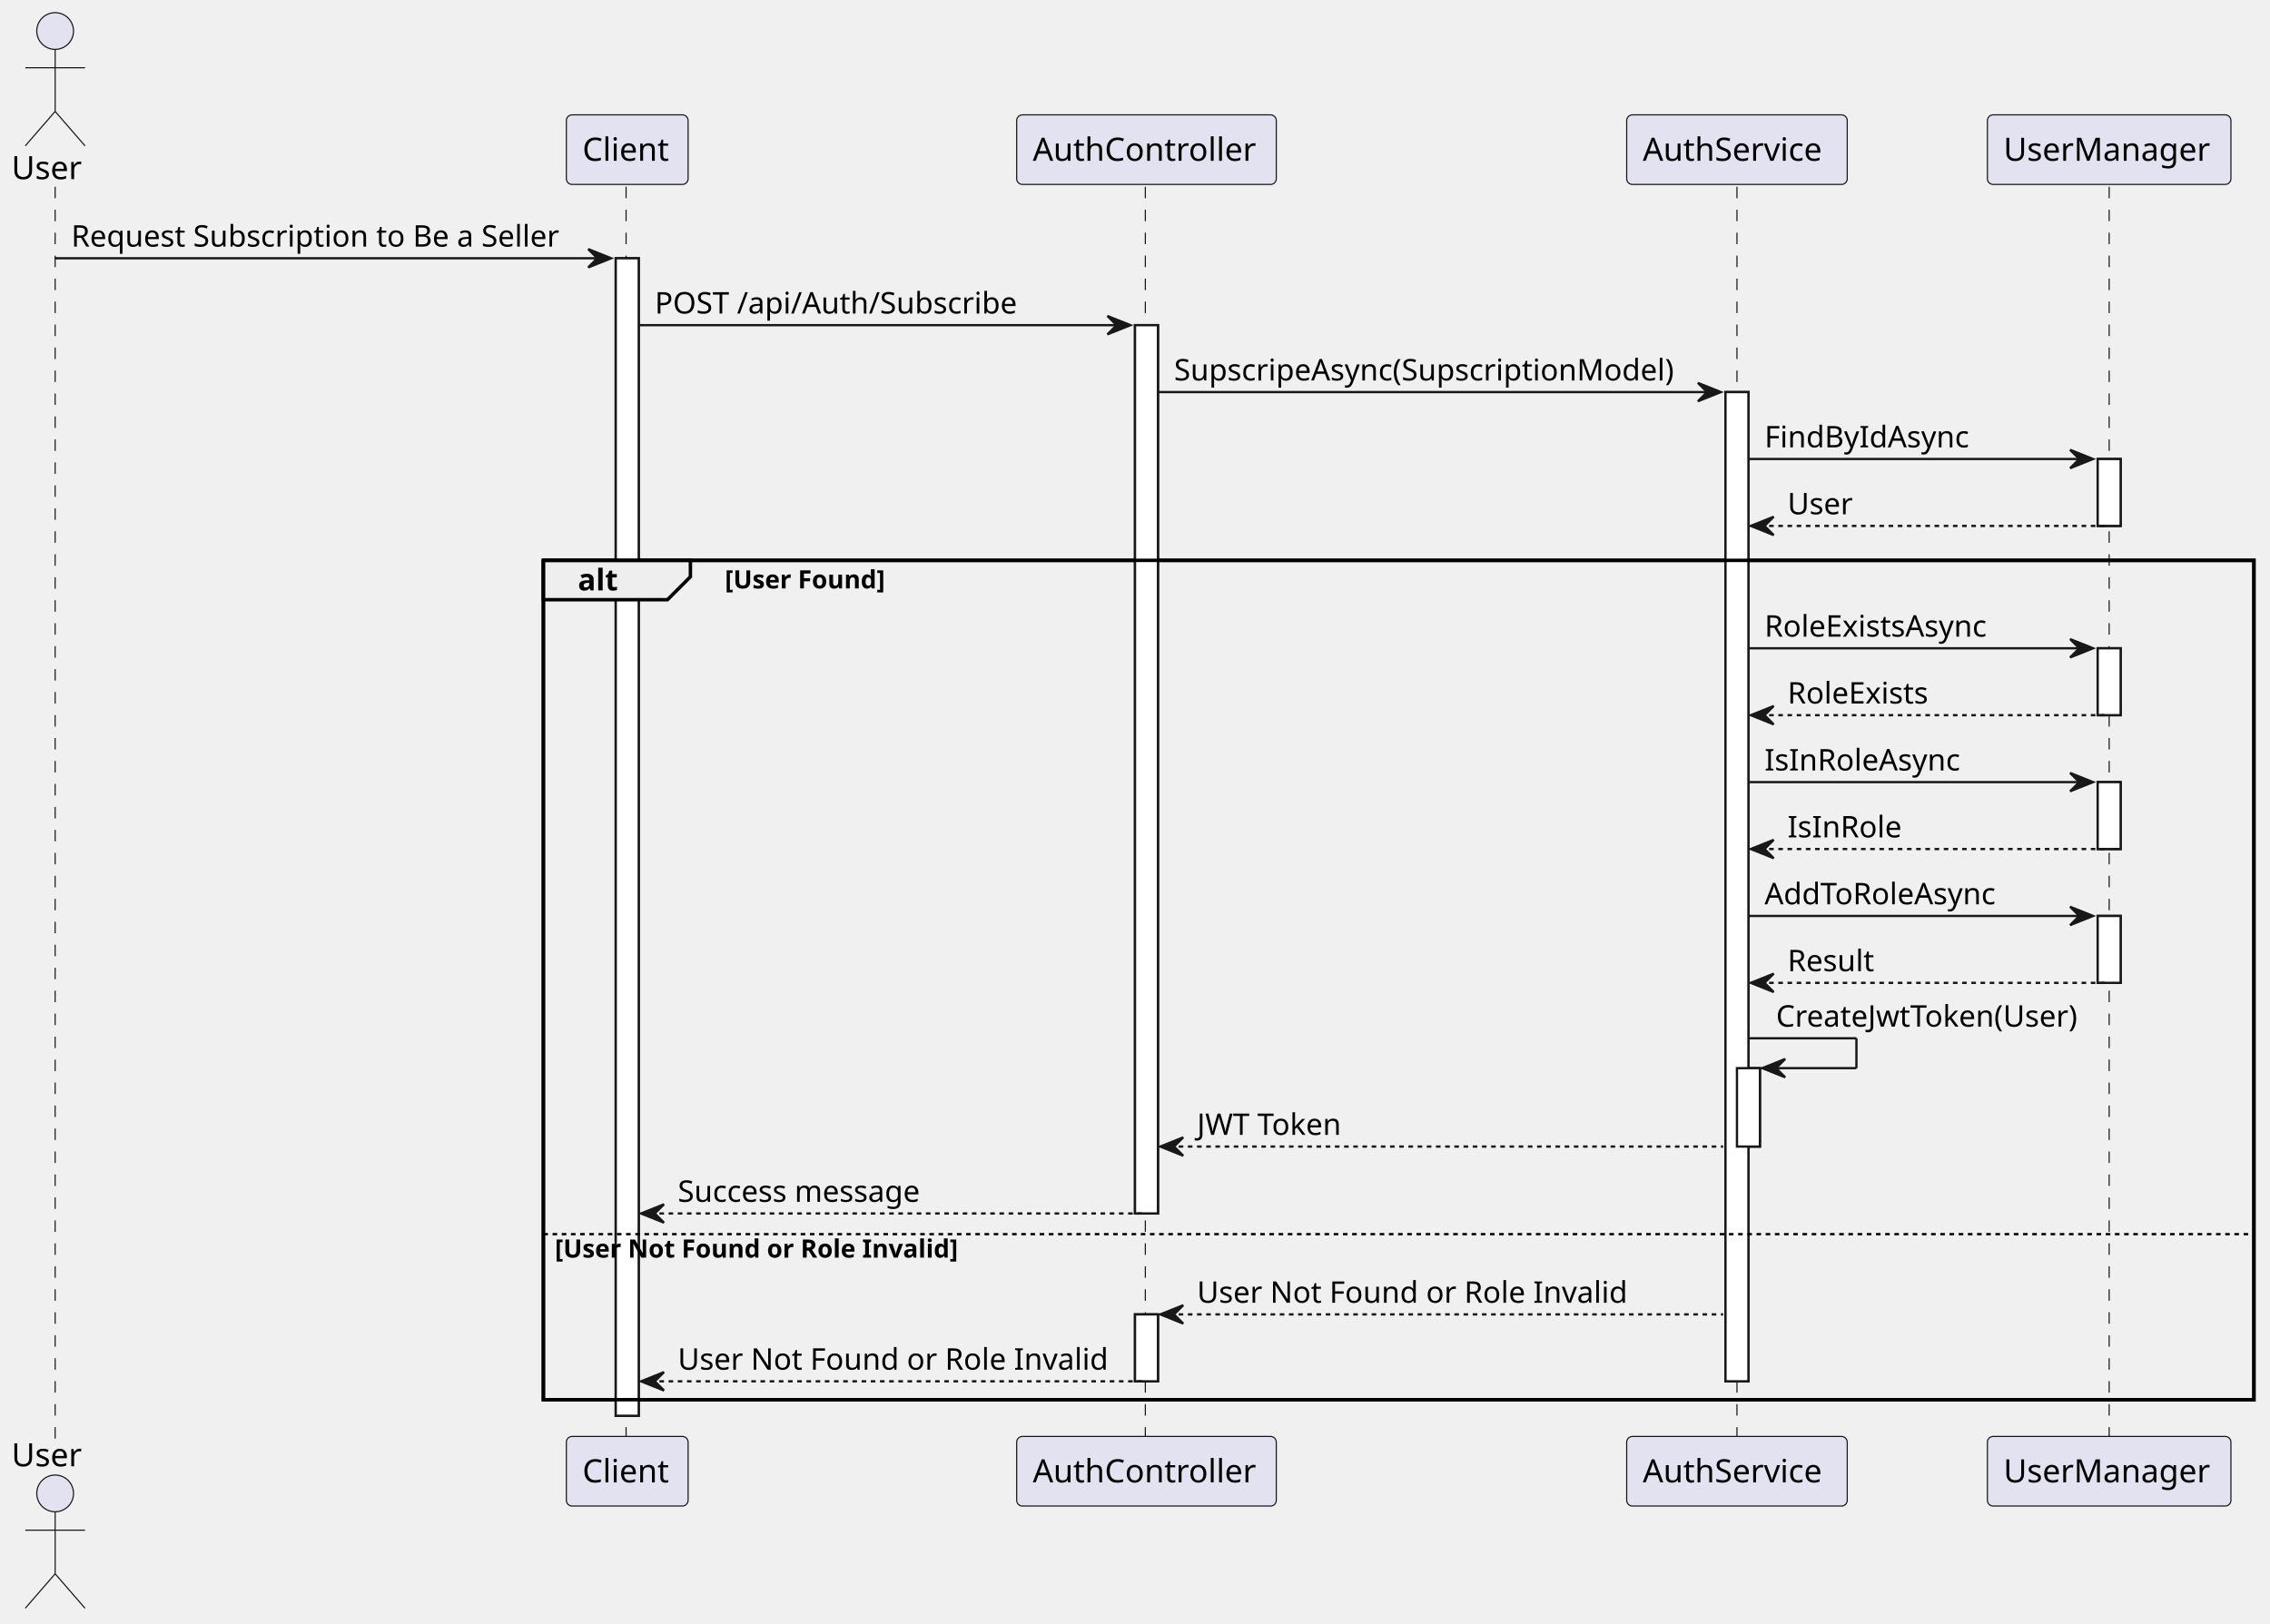
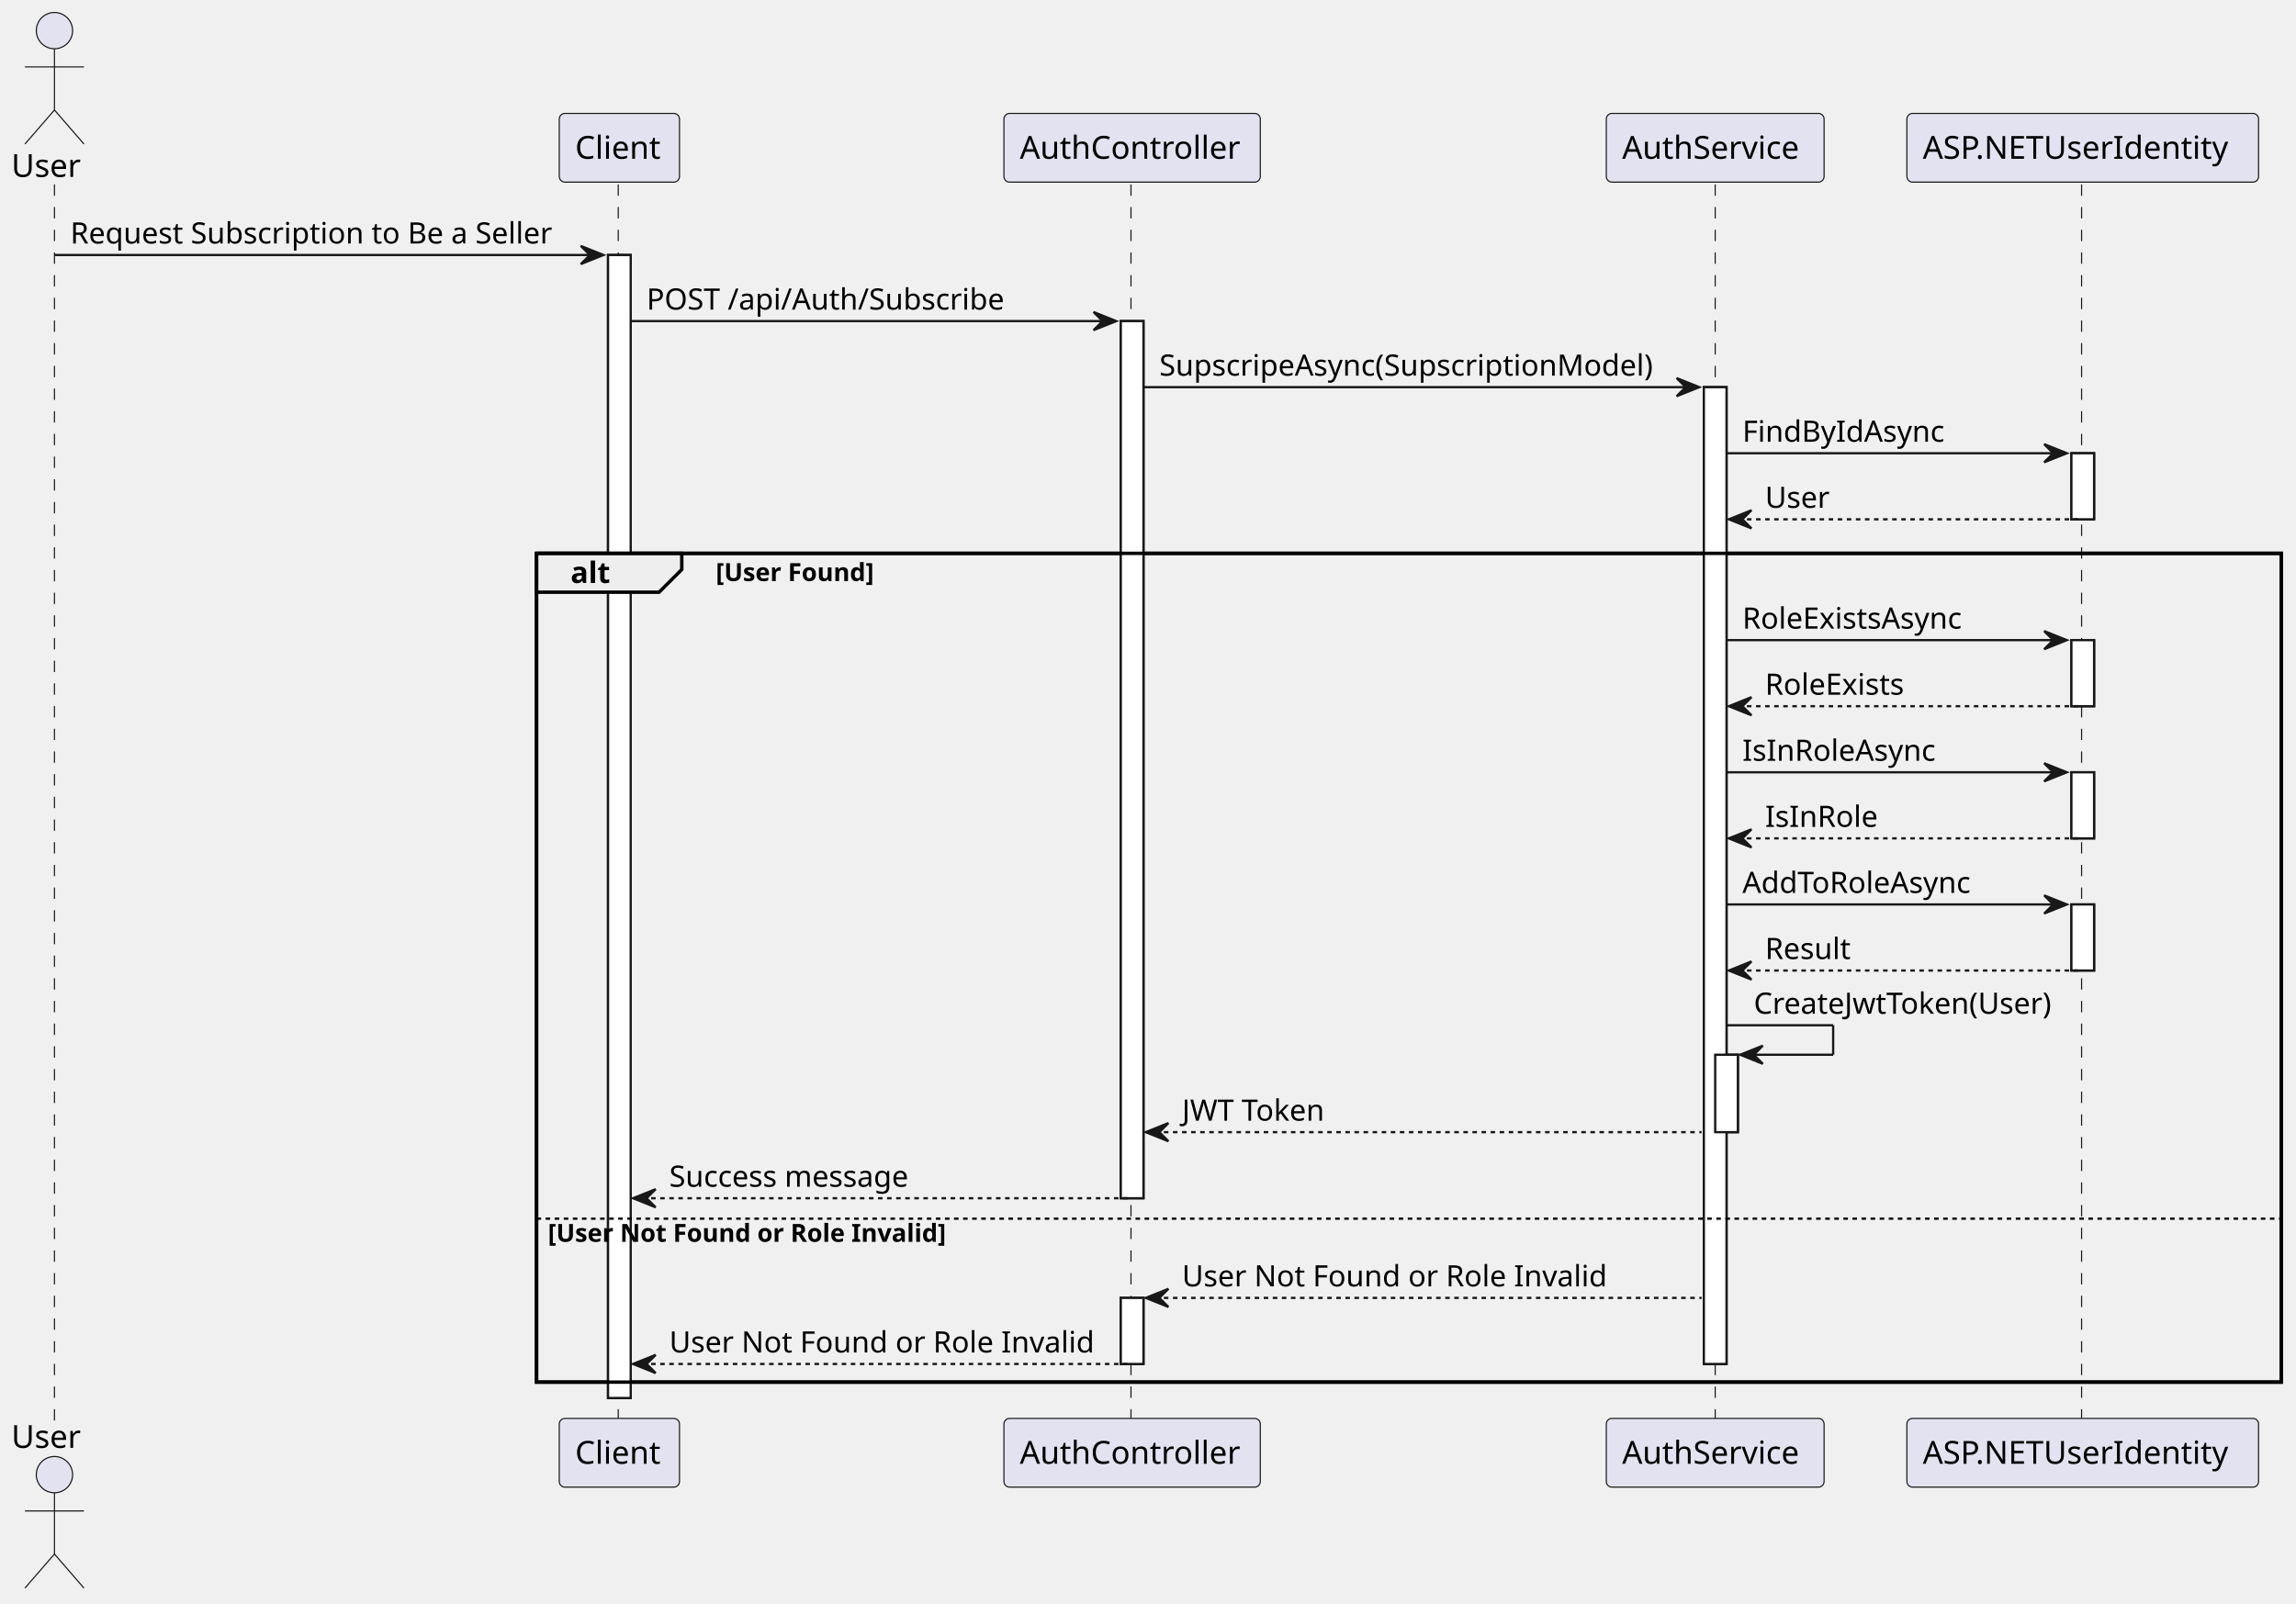
- <svg xmlns="http://www.w3.org/2000/svg" contentstyletype="text/css" height="707px" preserveAspectRatio="none" style="width:988px;height:707px;background:#FFFFFF;" version="1.1" viewBox="0 0 988 707" width="988px" zoomAndPan="magnify">
+ <svg xmlns="http://www.w3.org/2000/svg" contentstyletype="text/css" height="707px" preserveAspectRatio="none" style="width:1012px;height:707px;background:#FFFFFF;" version="1.1" viewBox="0 0 1012 707" width="1012px" zoomAndPan="magnify">
  <defs />
  <g>
    <rect fill="#FFFFFF" height="503.93" style="stroke:#181818;stroke-width:1.0;" width="10" x="268" y="112.43" />
    <rect fill="#FFFFFF" height="386.727" style="stroke:#181818;stroke-width:1.0;" width="10" x="494" y="141.562" />
    <rect fill="#FFFFFF" height="29.133" style="stroke:#181818;stroke-width:1.0;" width="10" x="494" y="572.227" />
    <rect fill="#FFFFFF" height="430.664" style="stroke:#181818;stroke-width:1.0;" width="10" x="751" y="170.695" />
    <rect fill="#FFFFFF" height="34.133" style="stroke:#181818;stroke-width:1.0;" width="10" x="756" y="465.023" />
    <rect fill="#FFFFFF" height="29.133" style="stroke:#181818;stroke-width:1.0;" width="10" x="913" y="199.828" />
    <rect fill="#FFFFFF" height="29.133" style="stroke:#181818;stroke-width:1.0;" width="10" x="913" y="282.227" />
    <rect fill="#FFFFFF" height="29.133" style="stroke:#181818;stroke-width:1.0;" width="10" x="913" y="340.492" />
    <rect fill="#FFFFFF" height="29.133" style="stroke:#181818;stroke-width:1.0;" width="10" x="913" y="398.758" />
-     <rect fill="none" height="365.398" style="stroke:#000000;stroke-width:1.5;" width="744.5" x="236.5" y="243.961" />
+     <rect fill="none" height="365.398" style="stroke:#000000;stroke-width:1.5;" width="769" x="236.5" y="243.961" />
    <line style="stroke:#181818;stroke-width:0.5;stroke-dasharray:5.0,5.0;" x1="24" x2="24" y1="81.297" y2="626.359" />
    <line style="stroke:#181818;stroke-width:0.5;stroke-dasharray:5.0,5.0;" x1="272.5" x2="272.5" y1="81.297" y2="626.359" />
    <line style="stroke:#181818;stroke-width:0.5;stroke-dasharray:5.0,5.0;" x1="498.5" x2="498.5" y1="81.297" y2="626.359" />
    <line style="stroke:#181818;stroke-width:0.5;stroke-dasharray:5.0,5.0;" x1="756" x2="756" y1="81.297" y2="626.359" />
-     <line style="stroke:#181818;stroke-width:0.5;stroke-dasharray:5.0,5.0;" x1="918" x2="918" y1="81.297" y2="626.359" />
+     <line style="stroke:#181818;stroke-width:0.5;stroke-dasharray:5.0,5.0;" x1="917.5" x2="917.5" y1="81.297" y2="626.359" />
    <text fill="#000000" font-family="sans-serif" font-size="14" lengthAdjust="spacing" textLength="32" x="5" y="77.995">User</text>
    <ellipse cx="24" cy="13.5" fill="#E2E2F0" rx="8" ry="8" style="stroke:#181818;stroke-width:0.5;" />
    <path d="M24,21.5 L24,48.5 M11,29.5 L37,29.5 M24,48.5 L11,63.5 M24,48.5 L37,63.5 " fill="none" style="stroke:#181818;stroke-width:0.5;" />
    <text fill="#000000" font-family="sans-serif" font-size="14" lengthAdjust="spacing" textLength="32" x="5" y="638.355">User</text>
    <ellipse cx="24" cy="650.156" fill="#E2E2F0" rx="8" ry="8" style="stroke:#181818;stroke-width:0.5;" />
    <path d="M24,658.156 L24,685.156 M11,666.156 L37,666.156 M24,685.156 L11,700.156 M24,685.156 L37,700.156 " fill="none" style="stroke:#181818;stroke-width:0.5;" />
    <rect fill="#E2E2F0" height="30.297" rx="2.5" ry="2.5" style="stroke:#181818;stroke-width:0.5;" width="53" x="246.5" y="50" />
    <text fill="#000000" font-family="sans-serif" font-size="14" lengthAdjust="spacing" textLength="39" x="253.5" y="69.995">Client</text>
    <rect fill="#E2E2F0" height="30.297" rx="2.5" ry="2.5" style="stroke:#181818;stroke-width:0.5;" width="53" x="246.5" y="625.359" />
    <text fill="#000000" font-family="sans-serif" font-size="14" lengthAdjust="spacing" textLength="39" x="253.5" y="645.355">Client</text>
    <rect fill="#E2E2F0" height="30.297" rx="2.5" ry="2.5" style="stroke:#181818;stroke-width:0.5;" width="113" x="442.5" y="50" />
    <text fill="#000000" font-family="sans-serif" font-size="14" lengthAdjust="spacing" textLength="99" x="449.5" y="69.995">AuthController</text>
    <rect fill="#E2E2F0" height="30.297" rx="2.5" ry="2.5" style="stroke:#181818;stroke-width:0.5;" width="113" x="442.5" y="625.359" />
    <text fill="#000000" font-family="sans-serif" font-size="14" lengthAdjust="spacing" textLength="99" x="449.5" y="645.355">AuthController</text>
    <rect fill="#E2E2F0" height="30.297" rx="2.5" ry="2.5" style="stroke:#181818;stroke-width:0.5;" width="96" x="708" y="50" />
    <text fill="#000000" font-family="sans-serif" font-size="14" lengthAdjust="spacing" textLength="82" x="715" y="69.995">AuthService</text>
    <rect fill="#E2E2F0" height="30.297" rx="2.5" ry="2.5" style="stroke:#181818;stroke-width:0.5;" width="96" x="708" y="625.359" />
    <text fill="#000000" font-family="sans-serif" font-size="14" lengthAdjust="spacing" textLength="82" x="715" y="645.355">AuthService</text>
-     <rect fill="#E2E2F0" height="30.297" rx="2.5" ry="2.5" style="stroke:#181818;stroke-width:0.5;" width="106" x="865" y="50" />
-     <text fill="#000000" font-family="sans-serif" font-size="14" lengthAdjust="spacing" textLength="92" x="872" y="69.995">UserManager</text>
-     <rect fill="#E2E2F0" height="30.297" rx="2.5" ry="2.5" style="stroke:#181818;stroke-width:0.5;" width="106" x="865" y="625.359" />
-     <text fill="#000000" font-family="sans-serif" font-size="14" lengthAdjust="spacing" textLength="92" x="872" y="645.355">UserManager</text>
+     <rect fill="#E2E2F0" height="30.297" rx="2.5" ry="2.5" style="stroke:#181818;stroke-width:0.5;" width="155" x="840.5" y="50" />
+     <text fill="#000000" font-family="sans-serif" font-size="14" lengthAdjust="spacing" textLength="141" x="847.5" y="69.995">ASP.NETUserIdentity</text>
+     <rect fill="#E2E2F0" height="30.297" rx="2.5" ry="2.5" style="stroke:#181818;stroke-width:0.5;" width="155" x="840.5" y="625.359" />
+     <text fill="#000000" font-family="sans-serif" font-size="14" lengthAdjust="spacing" textLength="141" x="847.5" y="645.355">ASP.NETUserIdentity</text>
    <rect fill="#FFFFFF" height="503.93" style="stroke:#181818;stroke-width:1.0;" width="10" x="268" y="112.43" />
    <rect fill="#FFFFFF" height="386.727" style="stroke:#181818;stroke-width:1.0;" width="10" x="494" y="141.562" />
    <rect fill="#FFFFFF" height="29.133" style="stroke:#181818;stroke-width:1.0;" width="10" x="494" y="572.227" />
    <rect fill="#FFFFFF" height="430.664" style="stroke:#181818;stroke-width:1.0;" width="10" x="751" y="170.695" />
    <rect fill="#FFFFFF" height="34.133" style="stroke:#181818;stroke-width:1.0;" width="10" x="756" y="465.023" />
    <rect fill="#FFFFFF" height="29.133" style="stroke:#181818;stroke-width:1.0;" width="10" x="913" y="199.828" />
    <rect fill="#FFFFFF" height="29.133" style="stroke:#181818;stroke-width:1.0;" width="10" x="913" y="282.227" />
    <rect fill="#FFFFFF" height="29.133" style="stroke:#181818;stroke-width:1.0;" width="10" x="913" y="340.492" />
    <rect fill="#FFFFFF" height="29.133" style="stroke:#181818;stroke-width:1.0;" width="10" x="913" y="398.758" />
    <polygon fill="#181818" points="256,108.43,266,112.43,256,116.43,260,112.43" style="stroke:#181818;stroke-width:1.0;" />
    <line style="stroke:#181818;stroke-width:1.0;" x1="24" x2="262" y1="112.43" y2="112.43" />
    <text fill="#000000" font-family="sans-serif" font-size="13" lengthAdjust="spacing" textLength="225" x="31" y="107.364">Request Subscription to Be a Seller</text>
    <polygon fill="#181818" points="482,137.562,492,141.562,482,145.562,486,141.562" style="stroke:#181818;stroke-width:1.0;" />
    <line style="stroke:#181818;stroke-width:1.0;" x1="278" x2="488" y1="141.562" y2="141.562" />
    <text fill="#000000" font-family="sans-serif" font-size="13" lengthAdjust="spacing" textLength="162" x="285" y="136.497">POST /api/Auth/Subscribe</text>
    <polygon fill="#181818" points="739,166.695,749,170.695,739,174.695,743,170.695" style="stroke:#181818;stroke-width:1.0;" />
    <line style="stroke:#181818;stroke-width:1.0;" x1="504" x2="745" y1="170.695" y2="170.695" />
    <text fill="#000000" font-family="sans-serif" font-size="13" lengthAdjust="spacing" textLength="228" x="511" y="165.629">SupscripeAsync(SupscriptionModel)</text>
    <polygon fill="#181818" points="901,195.828,911,199.828,901,203.828,905,199.828" style="stroke:#181818;stroke-width:1.0;" />
    <line style="stroke:#181818;stroke-width:1.0;" x1="761" x2="907" y1="199.828" y2="199.828" />
    <text fill="#000000" font-family="sans-serif" font-size="13" lengthAdjust="spacing" textLength="91" x="768" y="194.762">FindByIdAsync</text>
    <polygon fill="#181818" points="772,224.961,762,228.961,772,232.961,768,228.961" style="stroke:#181818;stroke-width:1.0;" />
    <line style="stroke:#181818;stroke-width:1.0;stroke-dasharray:2.0,2.0;" x1="766" x2="917" y1="228.961" y2="228.961" />
    <text fill="#000000" font-family="sans-serif" font-size="13" lengthAdjust="spacing" textLength="30" x="778" y="223.895">User</text>
    <path d="M236.5,243.961 L300.5,243.961 L300.5,251.094 L290.5,261.094 L236.5,261.094 L236.5,243.961 " fill="#EEEEEE" style="stroke:#000000;stroke-width:1.5;" />
-     <rect fill="none" height="365.398" style="stroke:#000000;stroke-width:1.5;" width="744.5" x="236.5" y="243.961" />
+     <rect fill="none" height="365.398" style="stroke:#000000;stroke-width:1.5;" width="769" x="236.5" y="243.961" />
    <text fill="#000000" font-family="sans-serif" font-size="13" font-weight="bold" lengthAdjust="spacing" textLength="19" x="251.5" y="257.028">alt</text>
    <text fill="#000000" font-family="sans-serif" font-size="11" font-weight="bold" lengthAdjust="spacing" textLength="83" x="315.5" y="256.171">[User Found]</text>
    <polygon fill="#181818" points="901,278.227,911,282.227,901,286.227,905,282.227" style="stroke:#181818;stroke-width:1.0;" />
    <line style="stroke:#181818;stroke-width:1.0;" x1="761" x2="907" y1="282.227" y2="282.227" />
    <text fill="#000000" font-family="sans-serif" font-size="13" lengthAdjust="spacing" textLength="102" x="768" y="277.161">RoleExistsAsync</text>
    <polygon fill="#181818" points="772,307.359,762,311.359,772,315.359,768,311.359" style="stroke:#181818;stroke-width:1.0;" />
    <line style="stroke:#181818;stroke-width:1.0;stroke-dasharray:2.0,2.0;" x1="766" x2="917" y1="311.359" y2="311.359" />
    <text fill="#000000" font-family="sans-serif" font-size="13" lengthAdjust="spacing" textLength="64" x="778" y="306.293">RoleExists</text>
    <polygon fill="#181818" points="901,336.492,911,340.492,901,344.492,905,340.492" style="stroke:#181818;stroke-width:1.0;" />
    <line style="stroke:#181818;stroke-width:1.0;" x1="761" x2="907" y1="340.492" y2="340.492" />
    <text fill="#000000" font-family="sans-serif" font-size="13" lengthAdjust="spacing" textLength="86" x="768" y="335.426">IsInRoleAsync</text>
    <polygon fill="#181818" points="772,365.625,762,369.625,772,373.625,768,369.625" style="stroke:#181818;stroke-width:1.0;" />
    <line style="stroke:#181818;stroke-width:1.0;stroke-dasharray:2.0,2.0;" x1="766" x2="917" y1="369.625" y2="369.625" />
    <text fill="#000000" font-family="sans-serif" font-size="13" lengthAdjust="spacing" textLength="48" x="778" y="364.559">IsInRole</text>
    <polygon fill="#181818" points="901,394.758,911,398.758,901,402.758,905,398.758" style="stroke:#181818;stroke-width:1.0;" />
    <line style="stroke:#181818;stroke-width:1.0;" x1="761" x2="907" y1="398.758" y2="398.758" />
    <text fill="#000000" font-family="sans-serif" font-size="13" lengthAdjust="spacing" textLength="105" x="768" y="393.692">AddToRoleAsync</text>
    <polygon fill="#181818" points="772,423.891,762,427.891,772,431.891,768,427.891" style="stroke:#181818;stroke-width:1.0;" />
    <line style="stroke:#181818;stroke-width:1.0;stroke-dasharray:2.0,2.0;" x1="766" x2="917" y1="427.891" y2="427.891" />
    <text fill="#000000" font-family="sans-serif" font-size="13" lengthAdjust="spacing" textLength="39" x="778" y="422.825">Result</text>
    <line style="stroke:#181818;stroke-width:1.0;" x1="761" x2="808" y1="452.023" y2="452.023" />
    <line style="stroke:#181818;stroke-width:1.0;" x1="808" x2="808" y1="452.023" y2="465.023" />
    <line style="stroke:#181818;stroke-width:1.0;" x1="767" x2="808" y1="465.023" y2="465.023" />
    <polygon fill="#181818" points="777,461.023,767,465.023,777,469.023,773,465.023" style="stroke:#181818;stroke-width:1.0;" />
    <text fill="#000000" font-family="sans-serif" font-size="13" lengthAdjust="spacing" textLength="138" x="773" y="446.957">CreateJwtToken(User)</text>
    <polygon fill="#181818" points="515,495.156,505,499.156,515,503.156,511,499.156" style="stroke:#181818;stroke-width:1.0;" />
    <line style="stroke:#181818;stroke-width:1.0;stroke-dasharray:2.0,2.0;" x1="509" x2="750" y1="499.156" y2="499.156" />
    <text fill="#000000" font-family="sans-serif" font-size="13" lengthAdjust="spacing" textLength="63" x="521" y="494.09">JWT Token</text>
    <polygon fill="#181818" points="289,524.289,279,528.289,289,532.289,285,528.289" style="stroke:#181818;stroke-width:1.0;" />
    <line style="stroke:#181818;stroke-width:1.0;stroke-dasharray:2.0,2.0;" x1="283" x2="498" y1="528.289" y2="528.289" />
    <text fill="#000000" font-family="sans-serif" font-size="13" lengthAdjust="spacing" textLength="116" x="295" y="523.223">Success message</text>
-     <line style="stroke:#000000;stroke-width:1.0;stroke-dasharray:2.0,2.0;" x1="236.5" x2="981" y1="537.289" y2="537.289" />
+     <line style="stroke:#000000;stroke-width:1.0;stroke-dasharray:2.0,2.0;" x1="236.5" x2="1005.5" y1="537.289" y2="537.289" />
    <text fill="#000000" font-family="sans-serif" font-size="11" font-weight="bold" lengthAdjust="spacing" textLength="205" x="241.5" y="547.5">[User Not Found or Role Invalid]</text>
    <polygon fill="#181818" points="515,568.227,505,572.227,515,576.227,511,572.227" style="stroke:#181818;stroke-width:1.0;" />
    <line style="stroke:#181818;stroke-width:1.0;stroke-dasharray:2.0,2.0;" x1="509" x2="750" y1="572.227" y2="572.227" />
    <text fill="#000000" font-family="sans-serif" font-size="13" lengthAdjust="spacing" textLength="192" x="521" y="567.161">User Not Found or Role Invalid</text>
    <polygon fill="#181818" points="289,597.359,279,601.359,289,605.359,285,601.359" style="stroke:#181818;stroke-width:1.0;" />
    <line style="stroke:#181818;stroke-width:1.0;stroke-dasharray:2.0,2.0;" x1="283" x2="498" y1="601.359" y2="601.359" />
    <text fill="#000000" font-family="sans-serif" font-size="13" lengthAdjust="spacing" textLength="192" x="295" y="596.293">User Not Found or Role Invalid</text>
  </g>
</svg>
